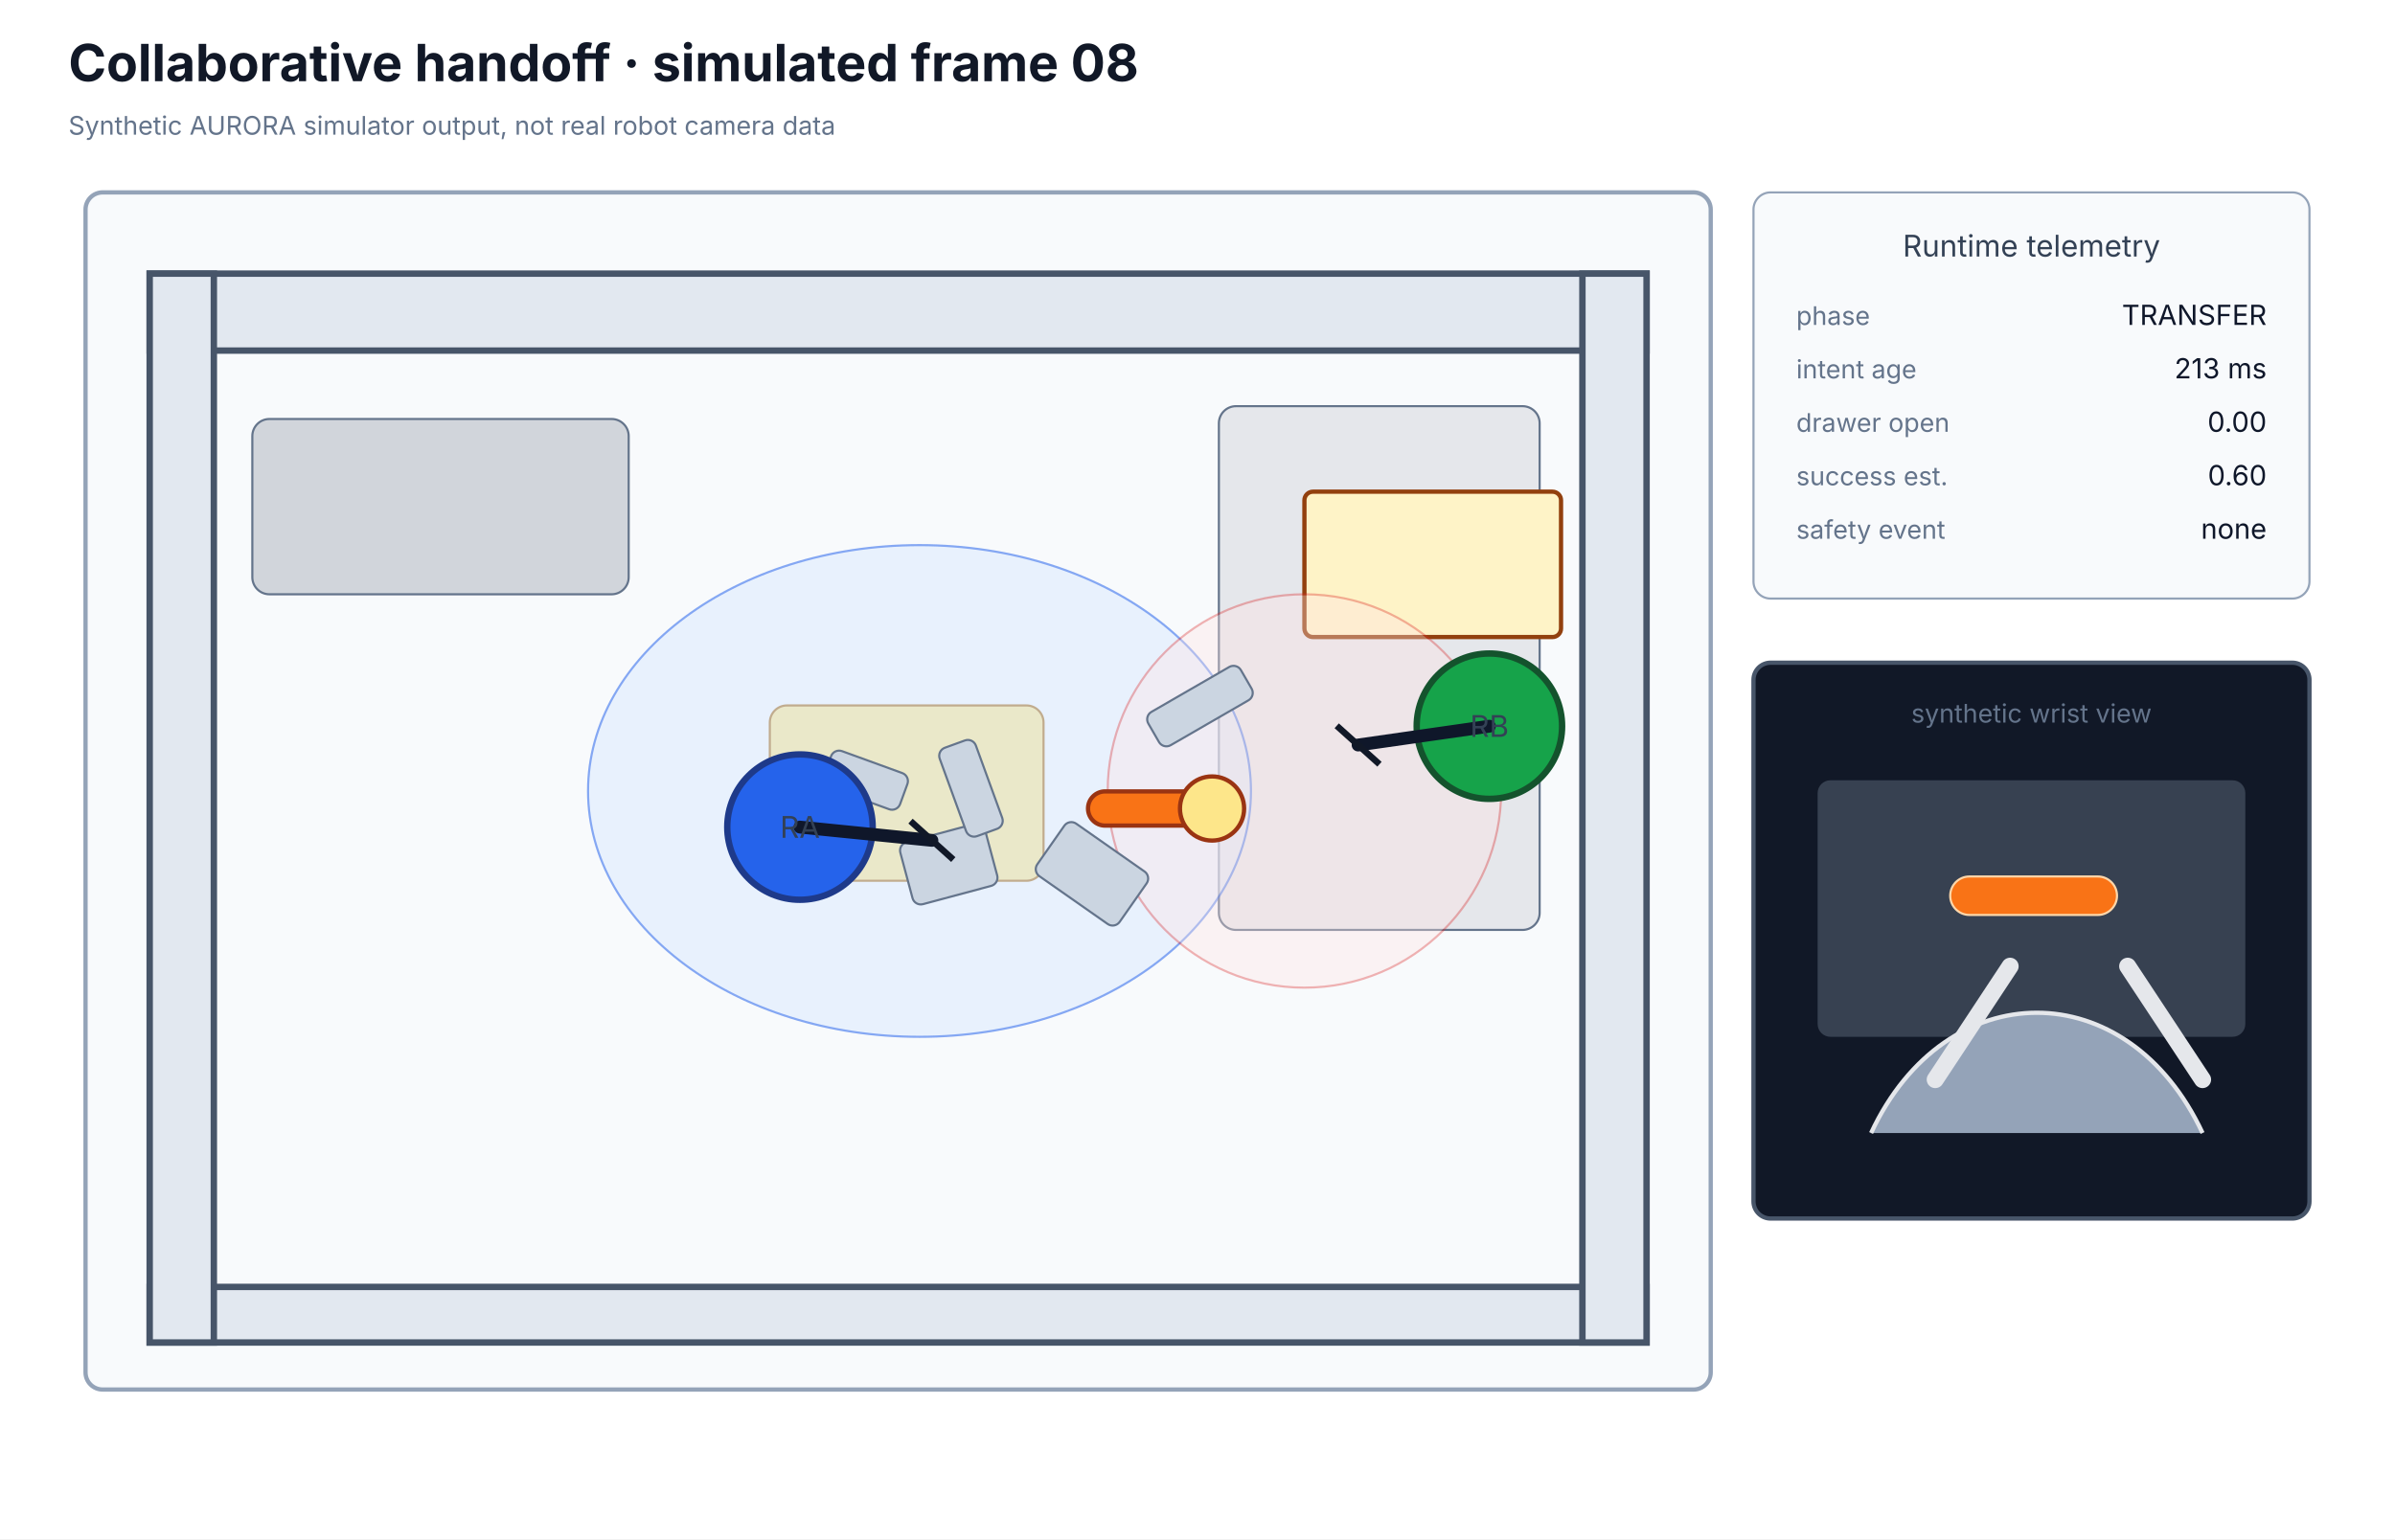
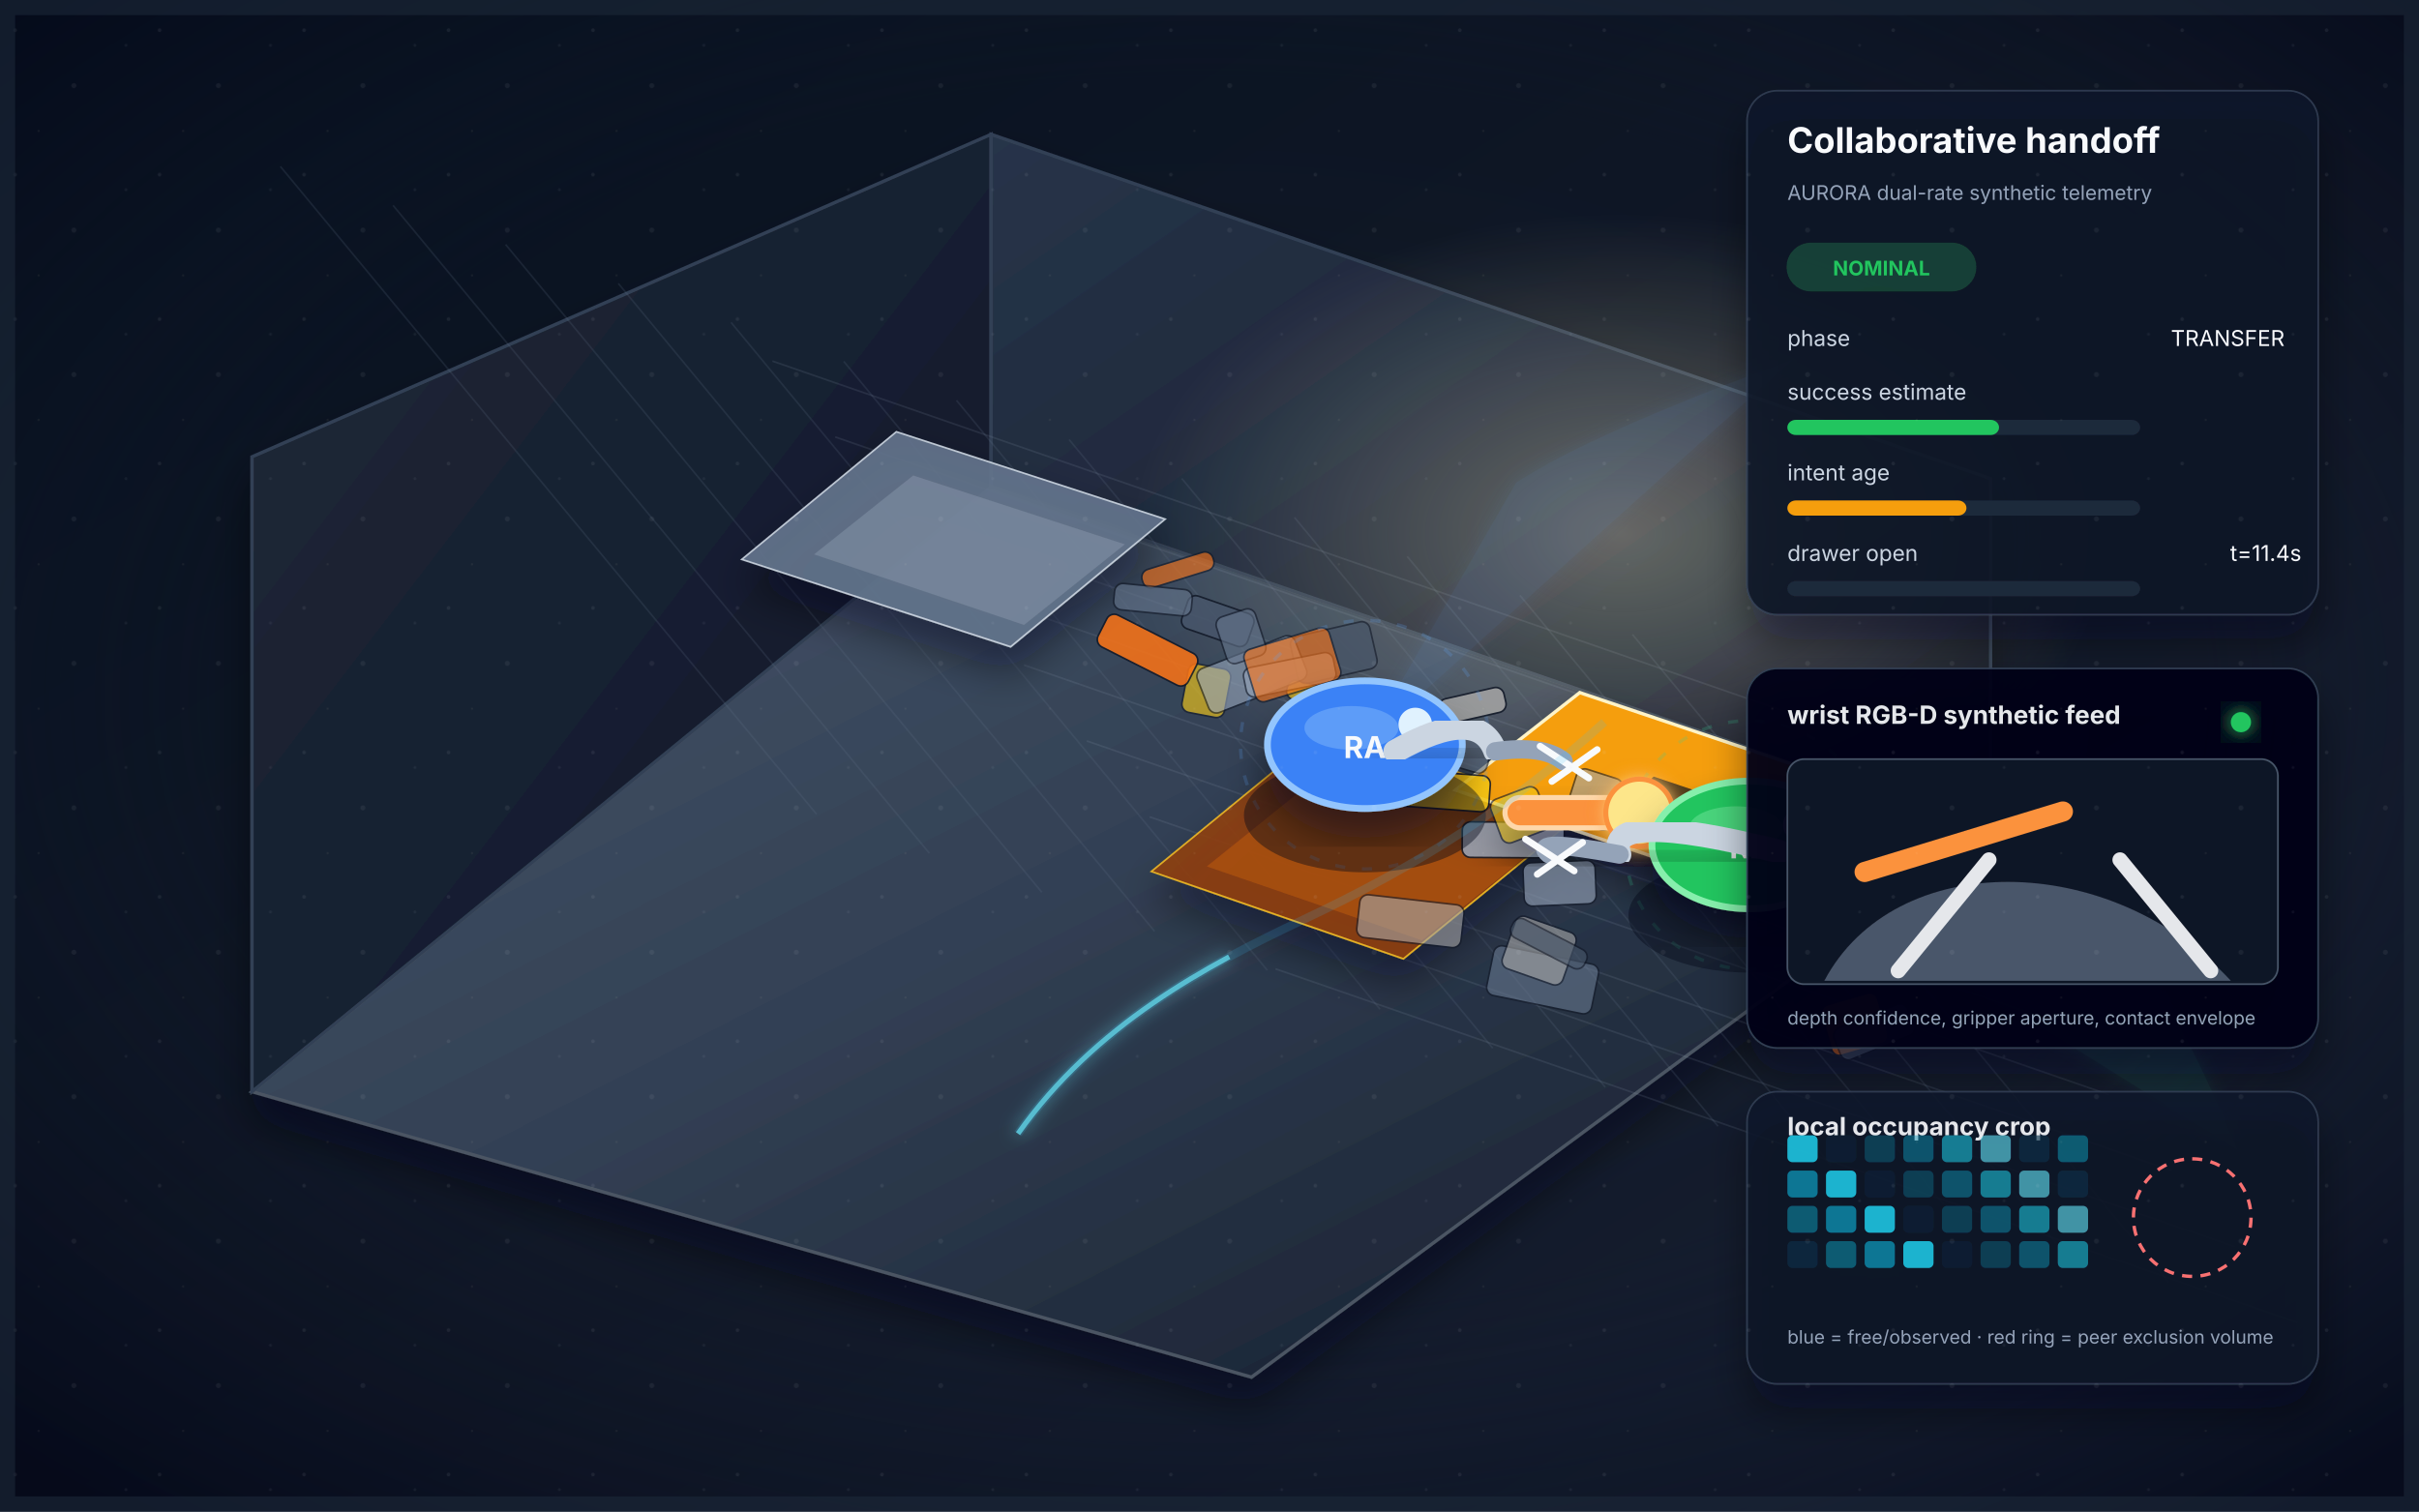
- <svg xmlns="http://www.w3.org/2000/svg" width="1120" height="720" viewBox="0 0 1120 720">
-   <style>text{font-family:Inter,Arial,sans-serif}.title{font-size:24px;font-weight:700;fill:#111827}.label{font-size:14px;fill:#334155}.small{font-size:12px;fill:#64748b}.hud{font-size:13px;fill:#0f172a}.wall{fill:#e2e8f0;stroke:#475569;stroke-width:3}.floor{fill:#f8fafc}.zone{fill:#dbeafe;stroke:#2563eb;stroke-width:1;opacity:.55}.danger{fill:#fee2e2;stroke:#dc2626;stroke-width:1}.drawer{fill:#fef3c7;stroke:#92400e;stroke-width:2}.clutter{fill:#cbd5e1;stroke:#64748b;stroke-width:1}.tool{fill:#f97316;stroke:#9a3412;stroke-width:2}.robotA{fill:#2563eb;stroke:#1e3a8a;stroke-width:3}.robotB{fill:#16a34a;stroke:#14532d;stroke-width:3}.arm{stroke:#0f172a;stroke-width:6;stroke-linecap:round}.grip{stroke:#111827;stroke-width:3}</style>
-   <rect width="100%" height="100%" fill="#ffffff" />
-   <text x="32.0" y="38.0" class="title" text-anchor="start">Collaborative handoff · simulated frame 08</text>
-   <text x="32.0" y="63.0" class="small" text-anchor="start">Synthetic AURORA simulator output, not real robot camera data</text>
-   <rect x="40" y="90" width="760" height="560" rx="8" class="floor" stroke="#94a3b8" stroke-width="2" />
-   <rect x="70" y="128" width="700" height="36" class="wall" />
-   <rect x="70" y="602" width="700" height="26" class="wall" />
-   <rect x="70" y="128" width="30" height="500" class="wall" />
-   <rect x="740" y="128" width="30" height="500" class="wall" />
-   <rect x="118" y="196" width="176" height="82" rx="8" fill="#d1d5db" stroke="#64748b" />
-   <rect x="570" y="190" width="150" height="245" rx="8" fill="#e5e7eb" stroke="#64748b" />
-   <rect x="610.0" y="230" width="120.0" height="68" rx="4" class="drawer" />
-   <rect x="360" y="330" width="128" height="82" rx="8" fill="#fde68a" stroke="#a16207" />
-   <ellipse cx="430" cy="370" rx="155" ry="115" class="zone" />
-   <circle cx="610" cy="370" r="92" class="danger" opacity=".35" />
-   <rect x="390" y="350" width="38" height="18" rx="4" class="clutter" transform="rotate(20 390 350)" />
-   <rect x="420" y="395" width="41" height="30" rx="4" class="clutter" transform="rotate(-15 420 395)" />
-   <rect x="455" y="345" width="44" height="18" rx="4" class="clutter" transform="rotate(70 455 345)" />
-   <rect x="500" y="383" width="47" height="30" rx="4" class="clutter" transform="rotate(35 500 383)" />
-   <rect x="535" y="335" width="50" height="18" rx="4" class="clutter" transform="rotate(-30 535 335)" />
-   <rect x="508.8" y="370.2" width="68" height="16" rx="8" class="tool" />
-   <circle cx="566.8" cy="378.2" r="15" fill="#fde68a" stroke="#9a3412" stroke-width="2" />
-   <circle cx="374.1" cy="386.9" r="34" class="robotA" />
-   <line x1="374.1" y1="386.9" x2="435.8" y2="393.1" class="arm" />
-   <line x1="425.8" y1="384.1" x2="445.8" y2="402.1" class="grip" />
-   <text x="374.1" y="391.9" class="label" text-anchor="middle">RA</text>
-   <circle cx="696.5" cy="339.7" r="34" class="robotB" />
-   <line x1="696.5" y1="339.7" x2="635.1" y2="348.5" class="arm" />
-   <line x1="625.1" y1="339.5" x2="645.1" y2="357.5" class="grip" />
-   <text x="696.5" y="344.7" class="label" text-anchor="middle">RB</text>
-   <rect x="820" y="90" width="260" height="190" rx="8" fill="#f8fafc" stroke="#94a3b8" />
-   <text x="950.0" y="120.0" class="label" text-anchor="middle">Runtime telemetry</text>
-   <text x="840.0" y="152.0" class="small" text-anchor="start">phase</text>
-   <text x="1060.0" y="152.0" class="hud" text-anchor="end">TRANSFER</text>
-   <text x="840.0" y="177.0" class="small" text-anchor="start">intent age</text>
-   <text x="1060.0" y="177.0" class="hud" text-anchor="end">213 ms</text>
-   <text x="840.0" y="202.0" class="small" text-anchor="start">drawer open</text>
-   <text x="1060.0" y="202.0" class="hud" text-anchor="end">0.00</text>
-   <text x="840.0" y="227.0" class="small" text-anchor="start">success est.</text>
-   <text x="1060.0" y="227.0" class="hud" text-anchor="end">0.60</text>
-   <text x="840.0" y="252.0" class="small" text-anchor="start">safety event</text>
-   <text x="1060.0" y="252.0" class="hud" text-anchor="end">none</text>
-   <rect x="820" y="310" width="260" height="260" rx="8" fill="#111827" stroke="#475569" stroke-width="2" />
-   <text x="950.0" y="338.0" class="small" text-anchor="middle">synthetic wrist view</text>
-   <rect x="850" y="365" width="200" height="120" rx="6" fill="#374151" />
-   <path d="M 875 530 C 910 455, 995 455, 1030 530" fill="#94a3b8" stroke="#e5e7eb" stroke-width="2" />
-   <line x1="905" y1="505" x2="940" y2="452" stroke="#e5e7eb" stroke-width="8" stroke-linecap="round" />
-   <line x1="995" y1="452" x2="1030" y2="505" stroke="#e5e7eb" stroke-width="8" stroke-linecap="round" />
-   <rect x="912" y="410" width="78" height="18" rx="9" fill="#f97316" stroke="#fed7aa" />
+ <svg xmlns="http://www.w3.org/2000/svg" width="1440" height="900" viewBox="0 0 1440 900">
+   <defs>
+     <linearGradient id="bg" x1="0" y1="0" x2="1" y2="1">
+       <stop offset="0" stop-color="#07111f" />
+       <stop offset="0.55" stop-color="#111827" />
+       <stop offset="1" stop-color="#172033" />
+     </linearGradient>
+     <radialGradient id="vignette" cx="50%" cy="46%" r="70%">
+       <stop offset="0" stop-color="#ffffff" stop-opacity="0.07" />
+       <stop offset="0.58" stop-color="#0f172a" stop-opacity="0" />
+       <stop offset="1" stop-color="#020617" stop-opacity="0.82" />
+     </radialGradient>
+     <linearGradient id="floorGrad" x1="0" y1="0" x2="1" y2="1">
+       <stop offset="0" stop-color="#475569" />
+       <stop offset="0.45" stop-color="#334155" />
+       <stop offset="1" stop-color="#111827" />
+     </linearGradient>
+     <linearGradient id="wallLeft" x1="0" y1="0" x2="1" y2="1">
+       <stop offset="0" stop-color="#1f2937" />
+       <stop offset="1" stop-color="#0f172a" />
+     </linearGradient>
+     <linearGradient id="wallRight" x1="0" y1="0" x2="1" y2="1">
+       <stop offset="0" stop-color="#273449" />
+       <stop offset="1" stop-color="#111827" />
+     </linearGradient>
+     <radialGradient id="lamp" cx="50%" cy="50%" r="50%">
+       <stop offset="0" stop-color="#fef3c7" stop-opacity="0.60" />
+       <stop offset="1" stop-color="#fef3c7" stop-opacity="0" />
+     </radialGradient>
+     <pattern id="dust" width="86" height="86" patternUnits="userSpaceOnUse">
+       <circle cx="9" cy="18" r="1.1" fill="#e5e7eb" opacity="0.22" />
+       <circle cx="44" cy="51" r="1.5" fill="#f8fafc" opacity="0.18" />
+       <circle cx="75" cy="27" r="0.9" fill="#cbd5e1" opacity="0.18" />
+       <circle cx="23" cy="78" r="0.7" fill="#fef3c7" opacity="0.16" />
+     </pattern>
+     <filter id="softShadow" x="-30%" y="-30%" width="160%" height="160%">
+       <feDropShadow dx="0" dy="16" stdDeviation="12" flood-color="#020617" flood-opacity="0.45" />
+     </filter>
+     <filter id="glow" x="-50%" y="-50%" width="200%" height="200%">
+       <feGaussianBlur stdDeviation="5" result="coloredBlur" />
+       <feMerge>
+         <feMergeNode in="coloredBlur" />
+         <feMergeNode in="SourceGraphic" />
+       </feMerge>
+     </filter>
+   </defs>
+   <rect width="1440" height="900" fill="url(#bg)" />
+   <rect width="1440" height="900" fill="url(#vignette)" opacity="0.95" />
+   <g filter="url(#softShadow)">
+     <path d="M150 650 L590 290 L1185 495 L745 820 Z" fill="url(#floorGrad)" stroke="#4b5563" stroke-width="2" />
+     <path d="M150 650 L150 272 L590 80 L590 290 Z" fill="url(#wallLeft)" stroke="#334155" stroke-width="2" />
+     <path d="M590 80 L1185 285 L1185 495 L590 290 Z" fill="url(#wallRight)" stroke="#334155" stroke-width="2" />
+   </g>
+   <line x1="166.9" y1="99.1" x2="486.1" y2="484.8" stroke="#64748b" stroke-width="1" opacity="0.18" />
+   <line x1="234.0" y1="122.3" x2="553.2" y2="508.0" stroke="#64748b" stroke-width="1" opacity="0.18" />
+   <line x1="301.0" y1="145.6" x2="620.2" y2="531.3" stroke="#64748b" stroke-width="1" opacity="0.18" />
+   <line x1="368.1" y1="168.8" x2="687.3" y2="554.5" stroke="#64748b" stroke-width="1" opacity="0.18" />
+   <line x1="435.2" y1="192.0" x2="754.4" y2="577.7" stroke="#64748b" stroke-width="1" opacity="0.18" />
+   <line x1="502.3" y1="215.2" x2="821.5" y2="600.9" stroke="#64748b" stroke-width="1" opacity="0.18" />
+   <line x1="569.4" y1="238.4" x2="888.6" y2="624.1" stroke="#64748b" stroke-width="1" opacity="0.18" />
+   <line x1="636.4" y1="261.7" x2="955.6" y2="647.4" stroke="#64748b" stroke-width="1" opacity="0.18" />
+   <line x1="703.5" y1="284.9" x2="1022.7" y2="670.6" stroke="#64748b" stroke-width="1" opacity="0.18" />
+   <line x1="770.6" y1="308.1" x2="1089.8" y2="693.8" stroke="#64748b" stroke-width="1" opacity="0.18" />
+   <line x1="837.7" y1="331.3" x2="1156.9" y2="717.0" stroke="#64748b" stroke-width="1" opacity="0.18" />
+   <line x1="904.8" y1="354.5" x2="1224.0" y2="740.2" stroke="#64748b" stroke-width="1" opacity="0.18" />
+   <line x1="971.8" y1="377.8" x2="1291.0" y2="763.5" stroke="#64748b" stroke-width="1" opacity="0.18" />
+   <line x1="459.8" y1="215.0" x2="1068.2" y2="425.6" stroke="#94a3b8" stroke-width="1" opacity="0.14" />
+   <line x1="497.2" y1="260.2" x2="1105.6" y2="470.8" stroke="#94a3b8" stroke-width="1" opacity="0.14" />
+   <line x1="534.7" y1="305.5" x2="1143.1" y2="516.1" stroke="#94a3b8" stroke-width="1" opacity="0.14" />
+   <line x1="572.1" y1="350.7" x2="1180.5" y2="561.3" stroke="#94a3b8" stroke-width="1" opacity="0.14" />
+   <line x1="609.6" y1="396.0" x2="1218.0" y2="606.6" stroke="#94a3b8" stroke-width="1" opacity="0.14" />
+   <line x1="647.0" y1="441.2" x2="1255.4" y2="651.8" stroke="#94a3b8" stroke-width="1" opacity="0.14" />
+   <line x1="684.4" y1="486.4" x2="1292.8" y2="697.0" stroke="#94a3b8" stroke-width="1" opacity="0.14" />
+   <line x1="721.9" y1="531.7" x2="1330.3" y2="742.3" stroke="#94a3b8" stroke-width="1" opacity="0.14" />
+   <line x1="759.3" y1="576.9" x2="1367.7" y2="787.5" stroke="#94a3b8" stroke-width="1" opacity="0.14" />
+   <ellipse cx="965" cy="318" rx="290" ry="190" fill="url(#lamp)" opacity="0.55" />
+   <g filter="url(#softShadow)">
+     <path d="M533.6 257.1 l160 52 l-92 76 l-160 -52z" fill="#64748b" stroke="#cbd5e1" opacity="0.92" />
+     <path d="M543.6 283.1 l126 41 l-60 48 l-125 -42z" fill="#94a3b8" opacity="0.35" />
+   </g>
+   <g filter="url(#softShadow)">
+     <path d="M790.4 432.9 l150 52 l-105 86 l-150 -52z" fill="#92400e" stroke="#fbbf24" opacity="0.86" />
+     <path d="M800.4 449.9 l128 44 l-82 66 l-128 -44z" fill="#b45309" opacity="0.65" />
+   </g>
+   <g filter="url(#softShadow)">
+     <path d="M940.4 412.4 l190 64 l-74 58 l-190 -64z" fill="#f59e0b" stroke="#fef3c7" stroke-width="2" />
+     <path d="M984.4 462.4 l86 29 l-16 15 l-86 -29z" fill="#111827" opacity="0.72" />
+     <circle cx="1053.4" cy="481.4" r="8" fill="#fef3c7" />
+   </g>
+   <rect x="870.5" y="489.3" width="60.8" height="21.2" rx="5" fill="#94a3b8" stroke="#111827" opacity="0.86" transform="rotate(0.4 870.5 489.3)" />
+   <rect x="849.0" y="425.2" width="43.5" height="25.1" rx="5" fill="#64748b" stroke="#111827" opacity="0.62" transform="rotate(16.4 849.0 425.2)" />
+   <rect x="708.2" y="394.4" width="25.8" height="29.4" rx="5" fill="#facc15" stroke="#111827" opacity="0.62" transform="rotate(10.8 708.2 394.4)" />
+   <rect x="810.0" y="532.2" width="62.5" height="25.7" rx="5" fill="#a3a3a3" stroke="#111827" opacity="0.62" transform="rotate(6.5 810.0 532.2)" />
+   <rect x="678.4" y="340.5" width="44.2" height="11.4" rx="5" fill="#f97316" stroke="#111827" opacity="0.62" transform="rotate(-17.3 678.4 340.5)" />
+   <rect x="708.7" y="353.3" width="41.5" height="20.6" rx="5" fill="#475569" stroke="#111827" opacity="0.86" transform="rotate(19.2 708.7 353.3)" />
+   <rect x="906.4" y="513.9" width="43.0" height="25.9" rx="5" fill="#94a3b8" stroke="#111827" opacity="0.62" transform="rotate(-2.4 906.4 513.9)" />
+   <rect x="890.1" y="562.2" width="63.8" height="30.2" rx="5" fill="#64748b" stroke="#111827" opacity="0.62" transform="rotate(11.6 890.1 562.2)" />
+   <rect x="767.7" y="403.9" width="34.1" height="11.7" rx="5" fill="#facc15" stroke="#111827" opacity="0.62" transform="rotate(14.9 767.7 403.9)" />
+   <rect x="903.7" y="544.1" width="38.2" height="33.0" rx="5" fill="#a3a3a3" stroke="#111827" opacity="0.62" transform="rotate(19.4 903.7 544.1)" />
+   <rect x="661.1" y="364.0" width="60.2" height="21.3" rx="5" fill="#f97316" stroke="#111827" opacity="0.86" transform="rotate(26.9 661.1 364.0)" />
+   <rect x="767.2" y="380.0" width="48.4" height="28.7" rx="5" fill="#475569" stroke="#111827" opacity="0.62" transform="rotate(-12.9 767.2 380.0)" />
+   <rect x="711.0" y="399.8" width="62.5" height="28.2" rx="5" fill="#94a3b8" stroke="#111827" opacity="0.62" transform="rotate(-21.4 711.0 399.8)" />
+   <rect x="722.6" y="368.8" width="24.5" height="29.1" rx="5" fill="#64748b" stroke="#111827" opacity="0.62" transform="rotate(-18.1 722.6 368.8)" />
+   <rect x="885.8" y="477.6" width="30.0" height="27.6" rx="5" fill="#facc15" stroke="#111827" opacity="0.62" transform="rotate(-20.7 885.8 477.6)" />
+   <rect x="855.5" y="417.2" width="39.7" height="15.1" rx="5" fill="#a3a3a3" stroke="#111827" opacity="0.86" transform="rotate(-12.9 855.5 417.2)" />
+   <rect x="1083.0" y="599.7" width="34.8" height="31.2" rx="5" fill="#f97316" stroke="#111827" opacity="0.62" transform="rotate(-16.2 1083.0 599.7)" />
+   <rect x="903.1" y="545.1" width="49.0" height="12.4" rx="5" fill="#475569" stroke="#111827" opacity="0.62" transform="rotate(27.4 903.1 545.1)" />
+   <rect x="739.3" y="398.4" width="54.5" height="17.9" rx="5" fill="#94a3b8" stroke="#111827" opacity="0.62" transform="rotate(-11.4 739.3 398.4)" />
+   <rect x="664.0" y="346.9" width="46.5" height="15.8" rx="5" fill="#64748b" stroke="#111827" opacity="0.62" transform="rotate(5.7 664.0 346.9)" />
+   <rect x="825.4" y="457.6" width="62.3" height="21.6" rx="5" fill="#facc15" stroke="#111827" opacity="0.86" transform="rotate(4.2 825.4 457.6)" />
+   <rect x="940.1" y="456.5" width="28.5" height="31.8" rx="5" fill="#a3a3a3" stroke="#111827" opacity="0.62" transform="rotate(17.8 940.1 456.5)" />
+   <rect x="739.2" y="388.0" width="53.1" height="32.6" rx="5" fill="#f97316" stroke="#111827" opacity="0.62" transform="rotate(-17.0 739.2 388.0)" />
+   <rect x="1090.0" y="614.0" width="47.3" height="20.1" rx="5" fill="#475569" stroke="#111827" opacity="0.62" transform="rotate(-22.2 1090.0 614.0)" />
+   <path d="M812.5 443.4 l90.0 -155.9 q46 -30 164.4 -73.2 z" fill="#60a5fa" opacity="0.10" filter="url(#glow)" />
+   <circle cx="812.5" cy="443.4" r="74" fill="none" stroke="#60a5fa" stroke-width="2" opacity="0.20" stroke-dasharray="6 10" />
+   <path d="M1041.4 503.1 l174.7 43.5 q46 -30 115.7 137.9 z" fill="#34d399" opacity="0.10" filter="url(#glow)" />
+   <circle cx="1041.4" cy="503.1" r="74" fill="none" stroke="#34d399" stroke-width="2" opacity="0.20" stroke-dasharray="6 10" />
+   <g filter="url(#softShadow)">
+     <rect x="895.9" y="474.9" width="88" height="18" rx="9" fill="#fb923c" stroke="#fed7aa" stroke-width="3" />
+     <circle cx="975.9" cy="483.9" r="20" fill="#fde68a" stroke="#fb923c" stroke-width="3" filter="url(#glow)" />
+   </g>
+   <ellipse cx="812.5" cy="485.4" rx="72" ry="34" fill="#020617" opacity="0.42" />
+   <g filter="url(#softShadow)">
+     <ellipse cx="812.5" cy="443.4" rx="58" ry="38" fill="#3b82f6" stroke="#93c5fd" stroke-width="4" />
+     <ellipse cx="804.5" cy="433.4" rx="28" ry="13" fill="#93c5fd" opacity="0.38" />
+     <circle cx="842.5" cy="431.4" r="10" fill="#e0f2fe" />
+     <text x="812.5" y="451.4" font-family="Inter,Arial,sans-serif" font-size="18" font-weight="700" text-anchor="middle" fill="#f8fafc">RA</text>
+   </g>
+   <path d="M830.5 447.4 Q880.1 419.4 890.1 447.4" stroke="#cbd5e1" stroke-width="14" stroke-linecap="round" fill="none" filter="url(#softShadow)" />
+   <path d="M890.1 447.4 Q918.8 443.3 930.8 453.3" stroke="#94a3b8" stroke-width="11" stroke-linecap="round" fill="none" />
+   <path d="M916.8 444.3 L945.8 463.3 M923.8 465.3 L950.8 446.3" stroke="#f8fafc" stroke-width="4" stroke-linecap="round" />
+   <ellipse cx="1041.4" cy="545.1" rx="72" ry="34" fill="#020617" opacity="0.42" />
+   <g filter="url(#softShadow)">
+     <ellipse cx="1041.4" cy="503.1" rx="58" ry="38" fill="#22c55e" stroke="#86efac" stroke-width="4" />
+     <ellipse cx="1033.4" cy="493.1" rx="28" ry="13" fill="#86efac" opacity="0.38" />
+     <circle cx="1071.4" cy="491.1" r="10" fill="#e0f2fe" />
+     <text x="1041.4" y="511.1" font-family="Inter,Arial,sans-serif" font-size="18" font-weight="700" text-anchor="middle" fill="#f8fafc">RB</text>
+   </g>
+   <path d="M1059.4 507.1 Q954.1 480.8 964.1 508.8" stroke="#cbd5e1" stroke-width="14" stroke-linecap="round" fill="none" filter="url(#softShadow)" />
+   <path d="M964.1 508.8 Q910.1 498.6 922.1 508.6" stroke="#94a3b8" stroke-width="11" stroke-linecap="round" fill="none" />
+   <path d="M908.1 499.6 L937.1 518.6 M915.1 520.6 L942.1 501.6" stroke="#f8fafc" stroke-width="4" stroke-linecap="round" />
+   <path d="M606 675 C652 610, 718 575, 775 548 C845 515, 900 480, 955 430" fill="none" stroke="#38bdf8" stroke-width="5" opacity="0.16" />
+   <path d="M606 675 C652 610, 718 575, 775 548 C845 515, 900 480, 955 430" fill="none" stroke="#67e8f9" stroke-width="3" opacity="0.72" stroke-dasharray="165.5 800" filter="url(#glow)" />
+   <g filter="url(#softShadow)">
+     <rect x="1040" y="54" width="340" height="312" rx="18" fill="#0f172a" opacity="0.88" stroke="#334155" />
+     <text x="1064" y="91" font-family="Inter,Arial,sans-serif" font-size="21" font-weight="700" fill="#f8fafc">Collaborative handoff</text>
+     <text x="1064" y="119" font-family="Inter,Arial,sans-serif" font-size="12" fill="#94a3b8">AURORA dual-rate synthetic telemetry</text>
+     <rect x="1064" y="145" width="112" height="28" rx="14" fill="#22c55e" opacity="0.23" stroke="#22c55e" />
+     <text x="1120" y="164" font-family="Inter,Arial,sans-serif" font-size="12" font-weight="700" text-anchor="middle" fill="#22c55e">NOMINAL</text>
+     <text x="1064" y="206" font-family="Inter,Arial,sans-serif" font-size="13" fill="#cbd5e1">phase</text>
+     <text x="1360" y="206" font-family="Inter,Arial,sans-serif" font-size="13" text-anchor="end" fill="#f8fafc">TRANSFER</text>
+     <text x="1064" y="238" font-family="Inter,Arial,sans-serif" font-size="13" fill="#cbd5e1">success estimate</text>
+     <rect x="1064" y="250" width="210" height="9" rx="5" fill="#1e293b" />
+     <rect x="1064" y="250" width="126.0" height="9" rx="5" fill="#22c55e" />
+     <text x="1064" y="286" font-family="Inter,Arial,sans-serif" font-size="13" fill="#cbd5e1">intent age</text>
+     <rect x="1064" y="298" width="210" height="9" rx="5" fill="#1e293b" />
+     <rect x="1064" y="298" width="106.6" height="9" rx="5" fill="#f59e0b" />
+     <text x="1064" y="334" font-family="Inter,Arial,sans-serif" font-size="13" fill="#cbd5e1">drawer open</text>
+     <rect x="1064" y="346" width="210" height="9" rx="5" fill="#1e293b" />
+     <rect x="1064" y="346" width="0.0" height="9" rx="5" fill="#38bdf8" />
+     <text x="1370" y="334" font-family="Inter,Arial,sans-serif" font-size="13" text-anchor="end" fill="#f8fafc">t=11.4s</text>
+   </g>
+   <g filter="url(#softShadow)">
+     <rect x="1040" y="398" width="340" height="226" rx="18" fill="#020617" opacity="0.94" stroke="#334155" />
+     <text x="1064" y="431" font-family="Inter,Arial,sans-serif" font-size="15" font-weight="700" fill="#e5e7eb">wrist RGB-D synthetic feed</text>
+     <rect x="1064" y="452" width="292" height="134" rx="10" fill="#111827" stroke="#475569" />
+     <path d="M1086 584 C1128 505, 1256 506, 1328 584" fill="#64748b" opacity="0.68" />
+     <line x1="1130" y1="578" x2="1184" y2="512" stroke="#e5e7eb" stroke-width="9" stroke-linecap="round" />
+     <line x1="1262" y1="512" x2="1316" y2="578" stroke="#e5e7eb" stroke-width="9" stroke-linecap="round" />
+     <path d="M1110 519.2 L1228 483.2" stroke="#fb923c" stroke-width="12" stroke-linecap="round" />
+     <circle cx="1334" cy="430" r="6" fill="#22c55e" filter="url(#glow)" />
+     <text x="1064" y="610" font-family="Inter,Arial,sans-serif" font-size="11" fill="#94a3b8">depth confidence, gripper aperture, contact envelope</text>
+   </g>
+   <g filter="url(#softShadow)">
+     <rect x="1040" y="650" width="340" height="174" rx="18" fill="#0f172a" opacity="0.88" stroke="#334155" />
+     <text x="1064" y="676" font-family="Inter,Arial,sans-serif" font-size="15" font-weight="700" fill="#e5e7eb">local occupancy crop</text>
+     <rect x="1064" y="676" width="18" height="16" rx="3" fill="#22d3ee" opacity="0.83" />
+     <rect x="1087" y="676" width="18" height="16" rx="3" fill="#082f49" opacity="0.35" />
+     <rect x="1110" y="676" width="18" height="16" rx="3" fill="#0e7490" opacity="0.41" />
+     <rect x="1133" y="676" width="18" height="16" rx="3" fill="#0891b2" opacity="0.47" />
+     <rect x="1156" y="676" width="18" height="16" rx="3" fill="#22d3ee" opacity="0.53" />
+     <rect x="1179" y="676" width="18" height="16" rx="3" fill="#67e8f9" opacity="0.59" />
+     <rect x="1202" y="676" width="18" height="16" rx="3" fill="#082f49" opacity="0.65" />
+     <rect x="1225" y="676" width="18" height="16" rx="3" fill="#0e7490" opacity="0.71" />
+     <rect x="1064" y="697" width="18" height="16" rx="3" fill="#0891b2" opacity="0.77" />
+     <rect x="1087" y="697" width="18" height="16" rx="3" fill="#22d3ee" opacity="0.83" />
+     <rect x="1110" y="697" width="18" height="16" rx="3" fill="#082f49" opacity="0.35" />
+     <rect x="1133" y="697" width="18" height="16" rx="3" fill="#0e7490" opacity="0.41" />
+     <rect x="1156" y="697" width="18" height="16" rx="3" fill="#0891b2" opacity="0.47" />
+     <rect x="1179" y="697" width="18" height="16" rx="3" fill="#22d3ee" opacity="0.53" />
+     <rect x="1202" y="697" width="18" height="16" rx="3" fill="#67e8f9" opacity="0.59" />
+     <rect x="1225" y="697" width="18" height="16" rx="3" fill="#082f49" opacity="0.65" />
+     <rect x="1064" y="718" width="18" height="16" rx="3" fill="#0e7490" opacity="0.71" />
+     <rect x="1087" y="718" width="18" height="16" rx="3" fill="#0891b2" opacity="0.77" />
+     <rect x="1110" y="718" width="18" height="16" rx="3" fill="#22d3ee" opacity="0.83" />
+     <rect x="1133" y="718" width="18" height="16" rx="3" fill="#082f49" opacity="0.35" />
+     <rect x="1156" y="718" width="18" height="16" rx="3" fill="#0e7490" opacity="0.41" />
+     <rect x="1179" y="718" width="18" height="16" rx="3" fill="#0891b2" opacity="0.47" />
+     <rect x="1202" y="718" width="18" height="16" rx="3" fill="#22d3ee" opacity="0.53" />
+     <rect x="1225" y="718" width="18" height="16" rx="3" fill="#67e8f9" opacity="0.59" />
+     <rect x="1064" y="739" width="18" height="16" rx="3" fill="#082f49" opacity="0.65" />
+     <rect x="1087" y="739" width="18" height="16" rx="3" fill="#0e7490" opacity="0.71" />
+     <rect x="1110" y="739" width="18" height="16" rx="3" fill="#0891b2" opacity="0.77" />
+     <rect x="1133" y="739" width="18" height="16" rx="3" fill="#22d3ee" opacity="0.83" />
+     <rect x="1156" y="739" width="18" height="16" rx="3" fill="#082f49" opacity="0.35" />
+     <rect x="1179" y="739" width="18" height="16" rx="3" fill="#0e7490" opacity="0.41" />
+     <rect x="1202" y="739" width="18" height="16" rx="3" fill="#0891b2" opacity="0.47" />
+     <rect x="1225" y="739" width="18" height="16" rx="3" fill="#22d3ee" opacity="0.53" />
+     <rect x="1270" y="690" width="70" height="70" rx="35" fill="none" stroke="#f87171" stroke-width="2" stroke-dasharray="6 5" />
+     <text x="1064" y="800" font-family="Inter,Arial,sans-serif" font-size="11" fill="#94a3b8">blue = free/observed · red ring = peer exclusion volume</text>
+   </g>
+   <rect x="0" y="0" width="1440" height="900" fill="url(#dust)" opacity="0.33" />
+   <rect x="0" y="0" width="1440" height="900" fill="none" stroke="#1e293b" stroke-width="18" opacity="0.55" />
</svg>
